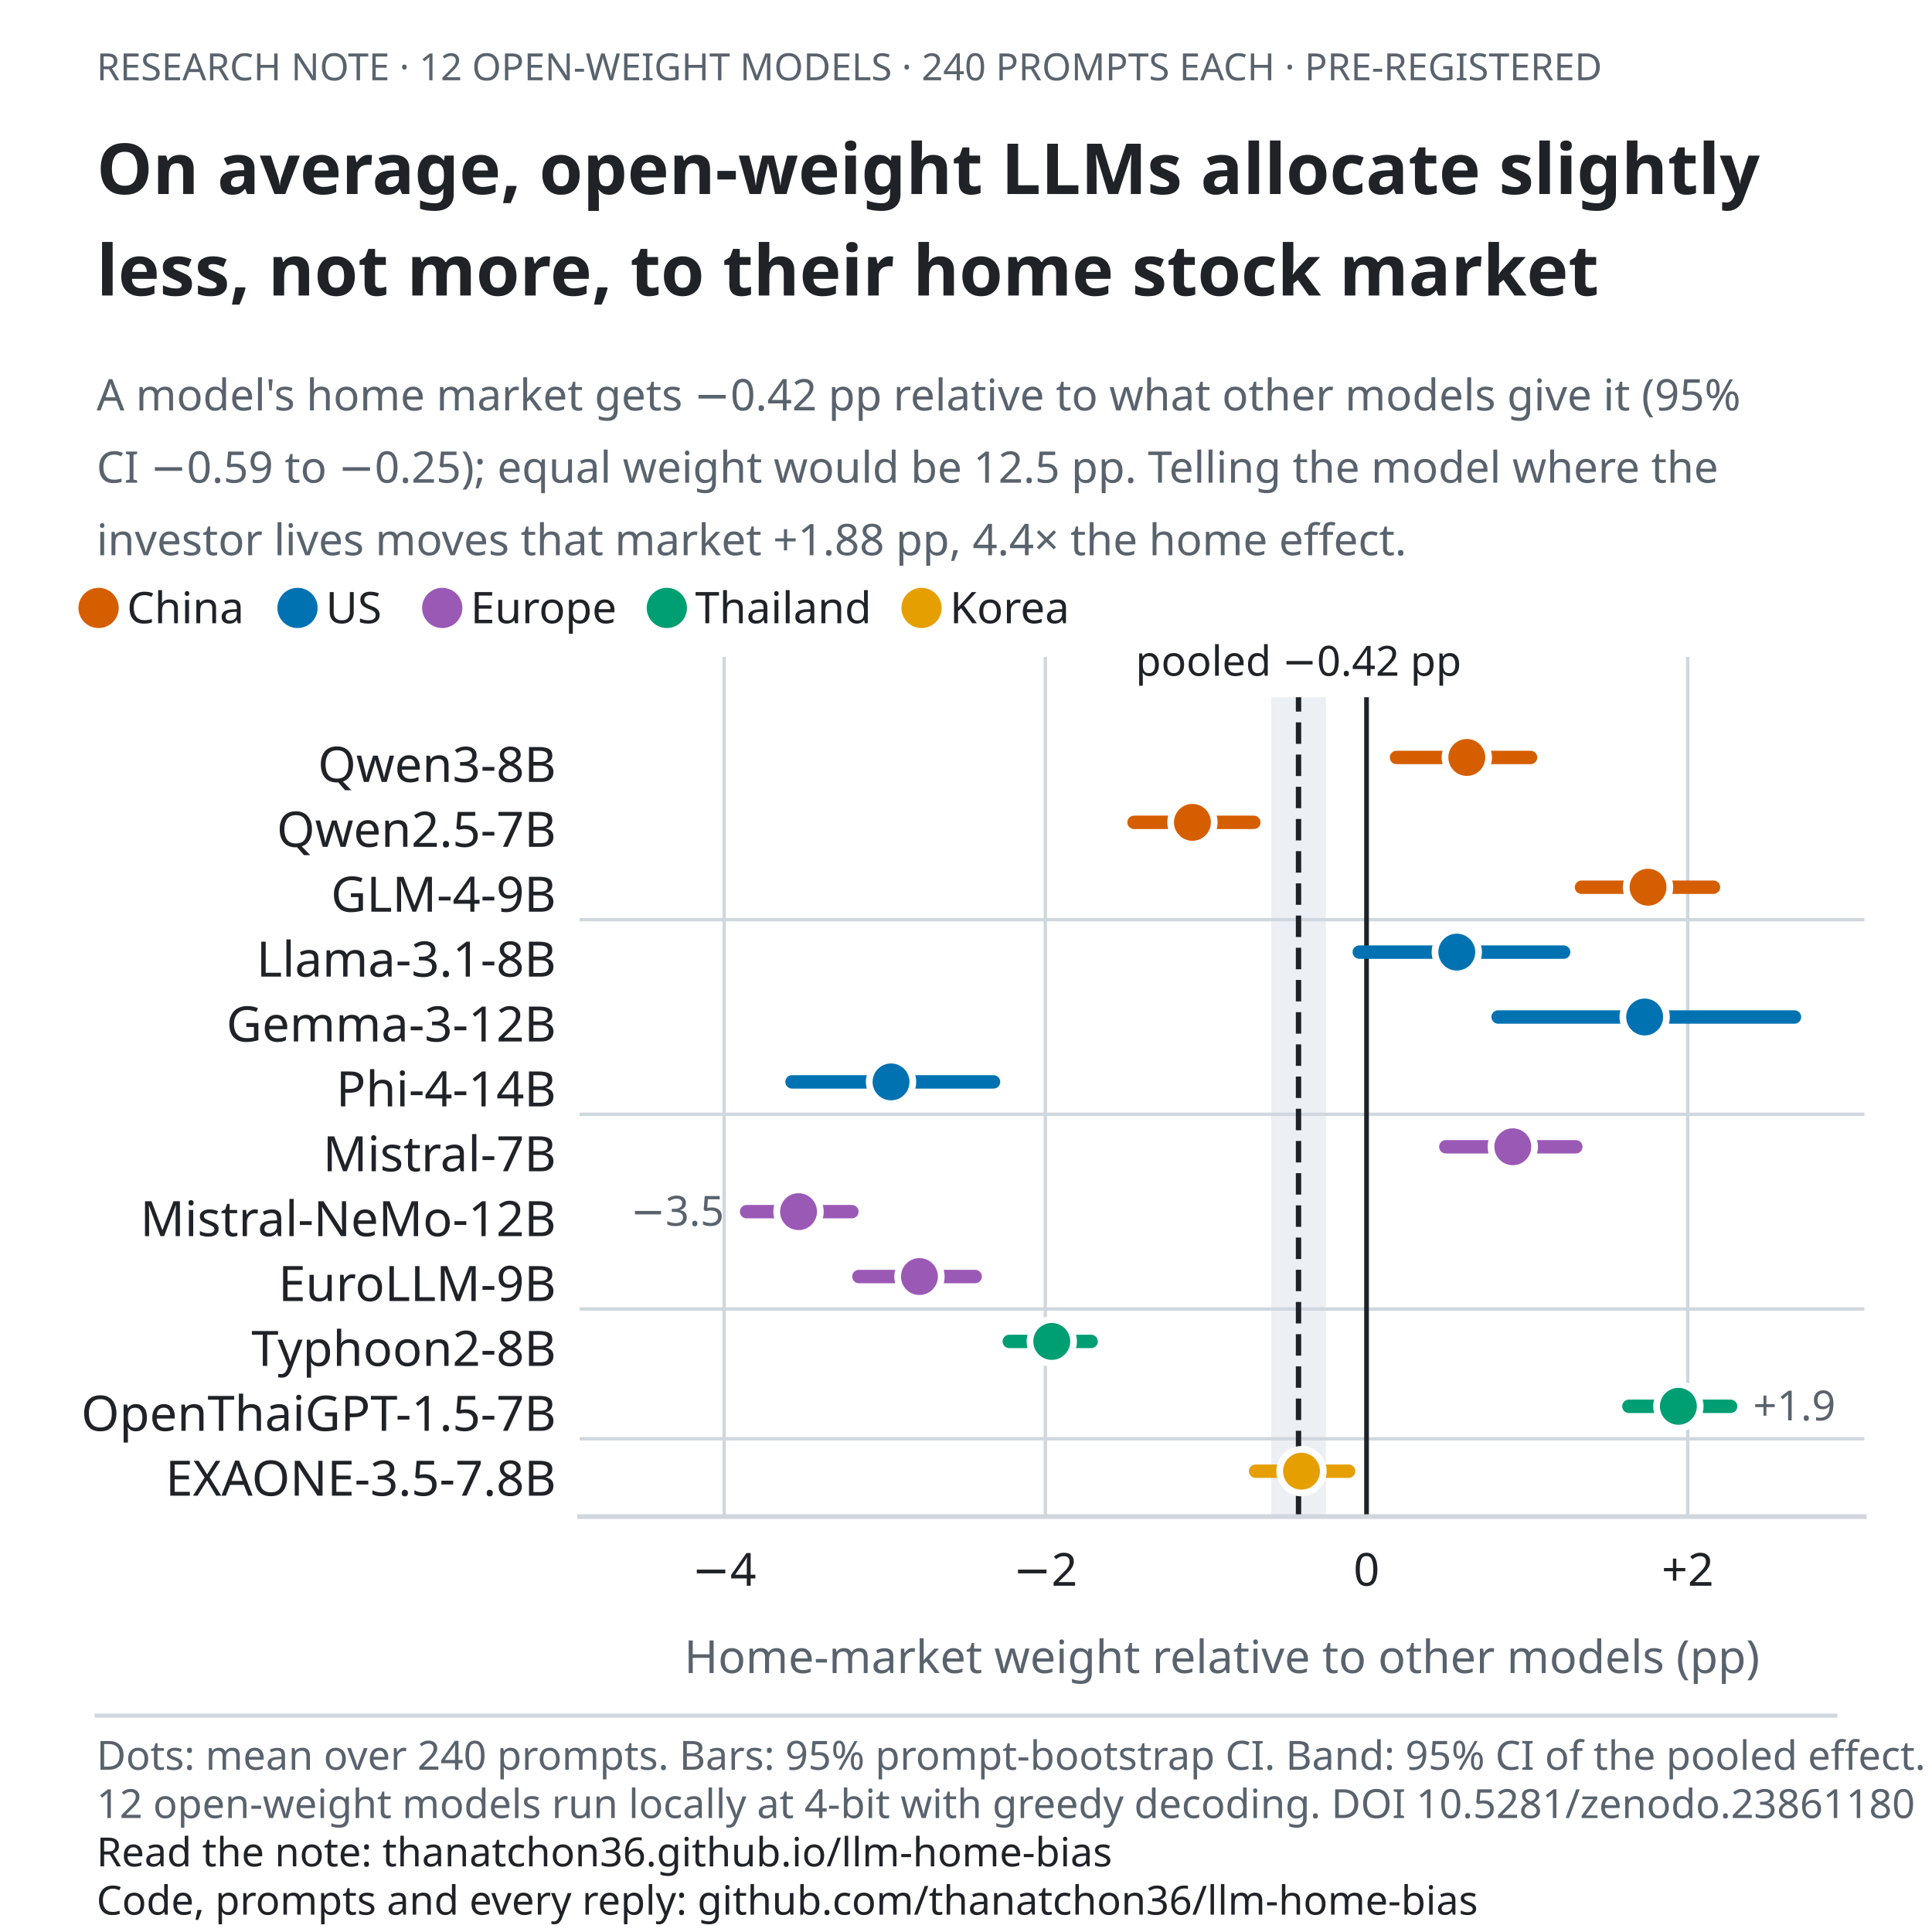
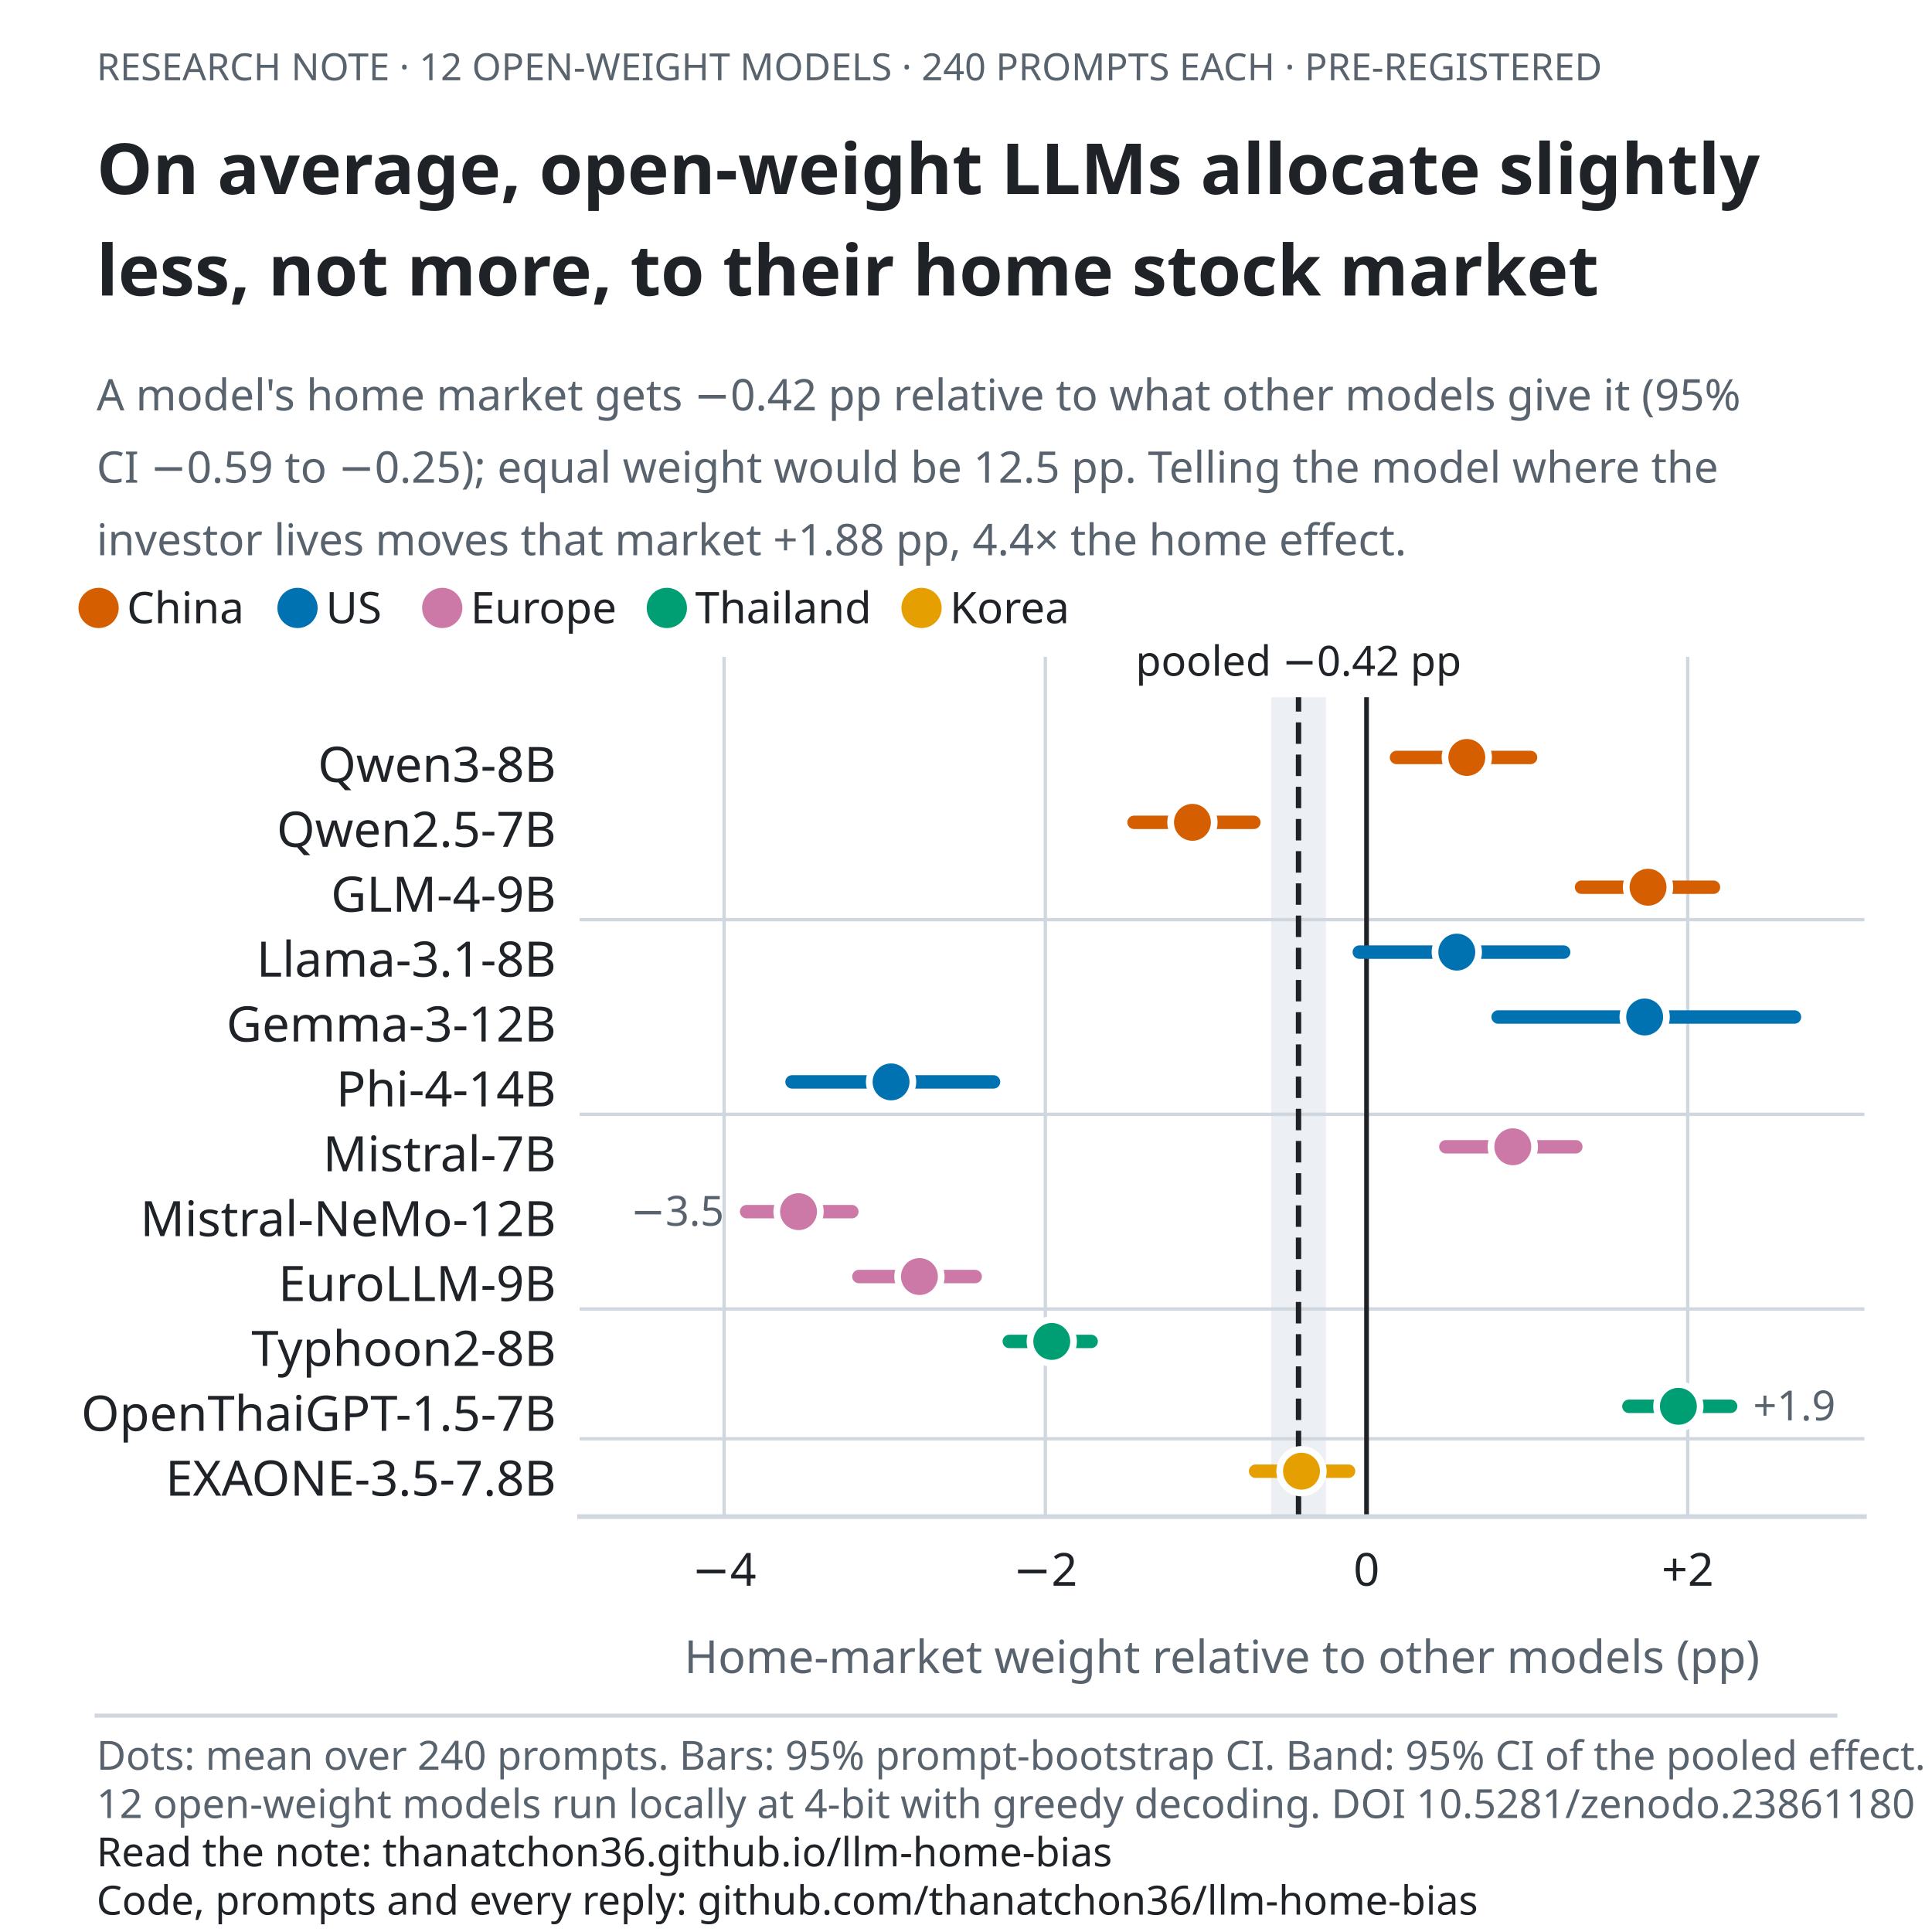
<svg xmlns="http://www.w3.org/2000/svg" xmlns:xlink="http://www.w3.org/1999/xlink" width="288pt" height="288pt" viewBox="0 0 288 288" version="1.1">
  <defs>
    <style type="text/css">*{stroke-linejoin: round; stroke-linecap: butt}</style>
  </defs>
  <g id="figure_1">
    <g id="patch_1">
      <path d="M 0 288  L 288 288  L 288 0  L 0 0  z " style="fill: #ffffff" />
    </g>
    <g id="axes_1">
      <g id="patch_2">
        <path d="M 86.4 226.08  L 277.92 226.08  L 277.92 97.92  L 86.4 97.92  z " style="fill: #ffffff" />
      </g>
      <g id="patch_3">
        <path d="M 189.489 226.08  L 197.647 226.08  L 197.647 97.92  L 189.489 97.92  z " clip-path="url(#p9b16cb1e7e)" style="fill: #eceff3" />
      </g>
      <g id="line2d_1">
        <path d="M 86.4 137.093  L 277.92 137.093  " clip-path="url(#p9b16cb1e7e)" style="fill: none; stroke: #d0d7de; stroke-width: 0.5; stroke-linecap: square" />
      </g>
      <g id="line2d_2">
        <path d="M 86.4 166.111  L 277.92 166.111  " clip-path="url(#p9b16cb1e7e)" style="fill: none; stroke: #d0d7de; stroke-width: 0.5; stroke-linecap: square" />
      </g>
      <g id="line2d_3">
        <path d="M 86.4 195.128  L 277.92 195.128  " clip-path="url(#p9b16cb1e7e)" style="fill: none; stroke: #d0d7de; stroke-width: 0.5; stroke-linecap: square" />
      </g>
      <g id="line2d_4">
        <path d="M 86.4 214.473  L 277.92 214.473  " clip-path="url(#p9b16cb1e7e)" style="fill: none; stroke: #d0d7de; stroke-width: 0.5; stroke-linecap: square" />
      </g>
      <g id="matplotlib.axis_1">
        <g id="xtick_1">
          <g id="line2d_5">
            <path d="M 107.946 226.08  L 107.946 97.92  " clip-path="url(#p9b16cb1e7e)" style="fill: none; stroke: #d0d7de; stroke-width: 0.5; stroke-linecap: square" />
          </g>
          <g id="line2d_6" />
          <g id="text_1">
            <text style="font-size: 6.8px; font-family: 'Source Sans 3'; text-anchor: middle; fill: #1f2328" x="107.946" y="236.38" transform="rotate(-0 107.946 236.38)">−4</text>
          </g>
        </g>
        <g id="xtick_2">
          <g id="line2d_7">
            <path d="M 155.826 226.08  L 155.826 97.92  " clip-path="url(#p9b16cb1e7e)" style="fill: none; stroke: #d0d7de; stroke-width: 0.5; stroke-linecap: square" />
          </g>
          <g id="line2d_8" />
          <g id="text_2">
            <text style="font-size: 6.8px; font-family: 'Source Sans 3'; text-anchor: middle; fill: #1f2328" x="155.826" y="236.38" transform="rotate(-0 155.826 236.38)">−2</text>
          </g>
        </g>
        <g id="xtick_3">
          <g id="line2d_9">
            <path d="M 203.706 226.08  L 203.706 97.92  " clip-path="url(#p9b16cb1e7e)" style="fill: none; stroke: #d0d7de; stroke-width: 0.5; stroke-linecap: square" />
          </g>
          <g id="line2d_10" />
          <g id="text_3">
            <text style="font-size: 6.8px; font-family: 'Source Sans 3'; text-anchor: middle; fill: #1f2328" x="203.706" y="236.38" transform="rotate(-0 203.706 236.38)">0</text>
          </g>
        </g>
        <g id="xtick_4">
          <g id="line2d_11">
            <path d="M 251.586 226.08  L 251.586 97.92  " clip-path="url(#p9b16cb1e7e)" style="fill: none; stroke: #d0d7de; stroke-width: 0.5; stroke-linecap: square" />
          </g>
          <g id="line2d_12" />
          <g id="text_4">
            <text style="font-size: 6.8px; font-family: 'Source Sans 3'; text-anchor: middle; fill: #1f2328" x="251.586" y="236.38" transform="rotate(-0 251.586 236.38)">+2</text>
          </g>
        </g>
        <g id="text_5">
          <text style="font-size: 6.8px; font-family: 'Source Sans 3'; text-anchor: middle; fill: #59636e" x="182.16" y="249.397" transform="rotate(-0 182.16 249.3968)">Home-market weight relative to other models (pp)</text>
        </g>
      </g>
      <g id="matplotlib.axis_2">
        <g id="ytick_1">
          <g id="line2d_13" />
          <g id="text_6">
            <text style="font-size: 7.3px; font-family: 'Source Sans 3'; text-anchor: end; fill: #1f2328" x="82.9" y="116.562" transform="rotate(-0 82.9 116.5623)">Qwen3-8B</text>
          </g>
        </g>
        <g id="ytick_2">
          <g id="line2d_14" />
          <g id="text_7">
            <text style="font-size: 7.3px; font-family: 'Source Sans 3'; text-anchor: end; fill: #1f2328" x="82.9" y="126.235" transform="rotate(-0 82.9 126.2348)">Qwen2.5-7B</text>
          </g>
        </g>
        <g id="ytick_3">
          <g id="line2d_15" />
          <g id="text_8">
            <text style="font-size: 7.3px; font-family: 'Source Sans 3'; text-anchor: end; fill: #1f2328" x="82.9" y="135.907" transform="rotate(-0 82.9 135.9072)">GLM-4-9B</text>
          </g>
        </g>
        <g id="ytick_4">
          <g id="line2d_16" />
          <g id="text_9">
            <text style="font-size: 7.3px; font-family: 'Source Sans 3'; text-anchor: end; fill: #1f2328" x="82.9" y="145.58" transform="rotate(-0 82.9 145.5797)">Llama-3.1-8B</text>
          </g>
        </g>
        <g id="ytick_5">
          <g id="line2d_17" />
          <g id="text_10">
            <text style="font-size: 7.3px; font-family: 'Source Sans 3'; text-anchor: end; fill: #1f2328" x="82.9" y="155.252" transform="rotate(-0 82.9 155.2521)">Gemma-3-12B</text>
          </g>
        </g>
        <g id="ytick_6">
          <g id="line2d_18" />
          <g id="text_11">
            <text style="font-size: 7.3px; font-family: 'Source Sans 3'; text-anchor: end; fill: #1f2328" x="82.9" y="164.925" transform="rotate(-0 82.9 164.9246)">Phi-4-14B</text>
          </g>
        </g>
        <g id="ytick_7">
          <g id="line2d_19" />
          <g id="text_12">
            <text style="font-size: 7.3px; font-family: 'Source Sans 3'; text-anchor: end; fill: #1f2328" x="82.9" y="174.597" transform="rotate(-0 82.9 174.597)">Mistral-7B</text>
          </g>
        </g>
        <g id="ytick_8">
          <g id="line2d_20" />
          <g id="text_13">
            <text style="font-size: 7.3px; font-family: 'Source Sans 3'; text-anchor: end; fill: #1f2328" x="82.9" y="184.269" transform="rotate(-0 82.9 184.2695)">Mistral-NeMo-12B</text>
          </g>
        </g>
        <g id="ytick_9">
          <g id="line2d_21" />
          <g id="text_14">
            <text style="font-size: 7.3px; font-family: 'Source Sans 3'; text-anchor: end; fill: #1f2328" x="82.9" y="193.942" transform="rotate(-0 82.9 193.9419)">EuroLLM-9B</text>
          </g>
        </g>
        <g id="ytick_10">
          <g id="line2d_22" />
          <g id="text_15">
            <text style="font-size: 7.3px; font-family: 'Source Sans 3'; text-anchor: end; fill: #1f2328" x="82.9" y="203.614" transform="rotate(-0 82.9 203.6144)">Typhoon2-8B</text>
          </g>
        </g>
        <g id="ytick_11">
          <g id="line2d_23" />
          <g id="text_16">
            <text style="font-size: 7.3px; font-family: 'Source Sans 3'; text-anchor: end; fill: #1f2328" x="82.9" y="213.287" transform="rotate(-0 82.9 213.2868)">OpenThaiGPT-1.5-7B</text>
          </g>
        </g>
        <g id="ytick_12">
          <g id="line2d_24" />
          <g id="text_17">
            <text style="font-size: 7.3px; font-family: 'Source Sans 3'; text-anchor: end; fill: #1f2328" x="82.9" y="222.959" transform="rotate(-0 82.9 222.9593)">EXAONE-3.5-7.8B</text>
          </g>
        </g>
      </g>
      <g id="line2d_25">
        <path d="M 193.568 226.08  L 193.568 97.92  " clip-path="url(#p9b16cb1e7e)" style="fill: none; stroke-dasharray: 3.2,1.6; stroke-dashoffset: 0; stroke: #1f2328; stroke-width: 0.8" />
      </g>
      <g id="line2d_26">
        <path d="M 203.706 226.08  L 203.706 97.92  " clip-path="url(#p9b16cb1e7e)" style="fill: none; stroke: #1f2328; stroke-width: 0.7; stroke-linecap: square" />
      </g>
      <g id="patch_4">
        <path d="M 86.4 226.08  L 277.92 226.08  " style="fill: none; stroke: #d0d7de; stroke-width: 0.7; stroke-linejoin: miter; stroke-linecap: square" />
      </g>
      <g id="line2d_27">
        <path d="M 208.176 112.912  L 228.156 112.912  " clip-path="url(#p9b16cb1e7e)" style="fill: none; stroke: #d55e00; stroke-width: 2; stroke-linecap: round" />
      </g>
      <g id="line2d_28">
        <path d="M 169.053 122.585  L 186.903 122.585  " clip-path="url(#p9b16cb1e7e)" style="fill: none; stroke: #d55e00; stroke-width: 2; stroke-linecap: round" />
      </g>
      <g id="line2d_29">
        <path d="M 235.757 132.257  L 255.426 132.257  " clip-path="url(#p9b16cb1e7e)" style="fill: none; stroke: #d55e00; stroke-width: 2; stroke-linecap: round" />
      </g>
      <g id="line2d_30">
        <path d="M 202.63 141.93  L 233.094 141.93  " clip-path="url(#p9b16cb1e7e)" style="fill: none; stroke: #0072b2; stroke-width: 2; stroke-linecap: round" />
      </g>
      <g id="line2d_31">
        <path d="M 223.325 151.602  L 267.499 151.602  " clip-path="url(#p9b16cb1e7e)" style="fill: none; stroke: #0072b2; stroke-width: 2; stroke-linecap: round" />
      </g>
      <g id="line2d_32">
        <path d="M 118.067 161.275  L 148.104 161.275  " clip-path="url(#p9b16cb1e7e)" style="fill: none; stroke: #0072b2; stroke-width: 2; stroke-linecap: round" />
      </g>
      <g id="line2d_33">
-         <path d="M 215.526 170.947  L 234.903 170.947  " clip-path="url(#p9b16cb1e7e)" style="fill: none; stroke: #9b59b6; stroke-width: 2; stroke-linecap: round" />
+         <path d="M 215.526 170.947  L 234.903 170.947  " clip-path="url(#p9b16cb1e7e)" style="fill: none; stroke: #cc79a7; stroke-width: 2; stroke-linecap: round" />
      </g>
      <g id="line2d_34">
-         <path d="M 111.297 180.619  L 126.984 180.619  " clip-path="url(#p9b16cb1e7e)" style="fill: none; stroke: #9b59b6; stroke-width: 2; stroke-linecap: round" />
+         <path d="M 111.297 180.619  L 126.984 180.619  " clip-path="url(#p9b16cb1e7e)" style="fill: none; stroke: #cc79a7; stroke-width: 2; stroke-linecap: round" />
      </g>
      <g id="line2d_35">
-         <path d="M 128.034 190.292  L 145.367 190.292  " clip-path="url(#p9b16cb1e7e)" style="fill: none; stroke: #9b59b6; stroke-width: 2; stroke-linecap: round" />
+         <path d="M 128.034 190.292  L 145.367 190.292  " clip-path="url(#p9b16cb1e7e)" style="fill: none; stroke: #cc79a7; stroke-width: 2; stroke-linecap: round" />
      </g>
      <g id="line2d_36">
        <path d="M 150.455 199.964  L 162.652 199.964  " clip-path="url(#p9b16cb1e7e)" style="fill: none; stroke: #009e73; stroke-width: 2; stroke-linecap: round" />
      </g>
      <g id="line2d_37">
        <path d="M 242.817 209.637  L 257.982 209.637  " clip-path="url(#p9b16cb1e7e)" style="fill: none; stroke: #009e73; stroke-width: 2; stroke-linecap: round" />
      </g>
      <g id="line2d_38">
        <path d="M 187.17 219.309  L 201.031 219.309  " clip-path="url(#p9b16cb1e7e)" style="fill: none; stroke: #e69f00; stroke-width: 2; stroke-linecap: round" />
      </g>
      <g id="text_18">
        <text style="font-size: 6.2px; font-family: 'Source Sans 3'; text-anchor: start; fill: #59636e" x="261.333" y="211.726" transform="rotate(-0 261.3334 211.7262)">+1.9</text>
      </g>
      <g id="text_19">
        <text style="font-size: 6.2px; font-family: 'Source Sans 3'; text-anchor: end; fill: #59636e" x="107.946" y="182.709" transform="rotate(-0 107.9457 182.7089)">−3.5</text>
      </g>
      <g id="line2d_39">
        <defs>
          <path id="m3941180b55" d="M 0 3.25  C 0.862 3.25 1.689 2.908 2.298 2.298  C 2.908 1.689 3.25 0.862 3.25 0  C 3.25 -0.862 2.908 -1.689 2.298 -2.298  C 1.689 -2.908 0.862 -3.25 0 -3.25  C -0.862 -3.25 -1.689 -2.908 -2.298 -2.298  C -2.908 -1.689 -3.25 -0.862 -3.25 0  C -3.25 0.862 -2.908 1.689 -2.298 2.298  C -1.689 2.908 -0.862 3.25 0 3.25  z " style="stroke: #ffffff" />
        </defs>
        <g clip-path="url(#p9b16cb1e7e)">
          <use xlink:href="#m3941180b55" x="218.655" y="112.912" style="fill: #d55e00; stroke: #ffffff" />
        </g>
      </g>
      <g id="line2d_40">
        <g clip-path="url(#p9b16cb1e7e)">
          <use xlink:href="#m3941180b55" x="177.754" y="122.585" style="fill: #d55e00; stroke: #ffffff" />
        </g>
      </g>
      <g id="line2d_41">
        <g clip-path="url(#p9b16cb1e7e)">
          <use xlink:href="#m3941180b55" x="245.67" y="132.257" style="fill: #d55e00; stroke: #ffffff" />
        </g>
      </g>
      <g id="line2d_42">
        <defs>
          <path id="m24a594dd19" d="M 0 3.25  C 0.862 3.25 1.689 2.908 2.298 2.298  C 2.908 1.689 3.25 0.862 3.25 0  C 3.25 -0.862 2.908 -1.689 2.298 -2.298  C 1.689 -2.908 0.862 -3.25 0 -3.25  C -0.862 -3.25 -1.689 -2.908 -2.298 -2.298  C -2.908 -1.689 -3.25 -0.862 -3.25 0  C -3.25 0.862 -2.908 1.689 -2.298 2.298  C -1.689 2.908 -0.862 3.25 0 3.25  z " style="stroke: #ffffff" />
        </defs>
        <g clip-path="url(#p9b16cb1e7e)">
          <use xlink:href="#m24a594dd19" x="217.162" y="141.93" style="fill: #0072b2; stroke: #ffffff" />
        </g>
      </g>
      <g id="line2d_43">
        <g clip-path="url(#p9b16cb1e7e)">
          <use xlink:href="#m24a594dd19" x="245.166" y="151.602" style="fill: #0072b2; stroke: #ffffff" />
        </g>
      </g>
      <g id="line2d_44">
        <g clip-path="url(#p9b16cb1e7e)">
          <use xlink:href="#m24a594dd19" x="132.828" y="161.275" style="fill: #0072b2; stroke: #ffffff" />
        </g>
      </g>
      <g id="line2d_45">
        <defs>
-           <path id="mcb2e64cd0e" d="M 0 3.25  C 0.862 3.25 1.689 2.908 2.298 2.298  C 2.908 1.689 3.25 0.862 3.25 0  C 3.25 -0.862 2.908 -1.689 2.298 -2.298  C 1.689 -2.908 0.862 -3.25 0 -3.25  C -0.862 -3.25 -1.689 -2.908 -2.298 -2.298  C -2.908 -1.689 -3.25 -0.862 -3.25 0  C -3.25 0.862 -2.908 1.689 -2.298 2.298  C -1.689 2.908 -0.862 3.25 0 3.25  z " style="stroke: #ffffff" />
-         </defs>
-         <g clip-path="url(#p9b16cb1e7e)">
-           <use xlink:href="#mcb2e64cd0e" x="225.51" y="170.947" style="fill: #9b59b6; stroke: #ffffff" />
+           <path id="m2a9446614b" d="M 0 3.25  C 0.862 3.25 1.689 2.908 2.298 2.298  C 2.908 1.689 3.25 0.862 3.25 0  C 3.25 -0.862 2.908 -1.689 2.298 -2.298  C 1.689 -2.908 0.862 -3.25 0 -3.25  C -0.862 -3.25 -1.689 -2.908 -2.298 -2.298  C -2.908 -1.689 -3.25 -0.862 -3.25 0  C -3.25 0.862 -2.908 1.689 -2.298 2.298  C -1.689 2.908 -0.862 3.25 0 3.25  z " style="stroke: #ffffff" />
+         </defs>
+         <g clip-path="url(#p9b16cb1e7e)">
+           <use xlink:href="#m2a9446614b" x="225.51" y="170.947" style="fill: #cc79a7; stroke: #ffffff" />
        </g>
      </g>
      <g id="line2d_46">
        <g clip-path="url(#p9b16cb1e7e)">
-           <use xlink:href="#mcb2e64cd0e" x="119.037" y="180.619" style="fill: #9b59b6; stroke: #ffffff" />
+           <use xlink:href="#m2a9446614b" x="119.037" y="180.619" style="fill: #cc79a7; stroke: #ffffff" />
        </g>
      </g>
      <g id="line2d_47">
        <g clip-path="url(#p9b16cb1e7e)">
-           <use xlink:href="#mcb2e64cd0e" x="137.06" y="190.292" style="fill: #9b59b6; stroke: #ffffff" />
+           <use xlink:href="#m2a9446614b" x="137.06" y="190.292" style="fill: #cc79a7; stroke: #ffffff" />
        </g>
      </g>
      <g id="line2d_48">
        <defs>
          <path id="m935e5f5d09" d="M 0 3.25  C 0.862 3.25 1.689 2.908 2.298 2.298  C 2.908 1.689 3.25 0.862 3.25 0  C 3.25 -0.862 2.908 -1.689 2.298 -2.298  C 1.689 -2.908 0.862 -3.25 0 -3.25  C -0.862 -3.25 -1.689 -2.908 -2.298 -2.298  C -2.908 -1.689 -3.25 -0.862 -3.25 0  C -3.25 0.862 -2.908 1.689 -2.298 2.298  C -1.689 2.908 -0.862 3.25 0 3.25  z " style="stroke: #ffffff" />
        </defs>
        <g clip-path="url(#p9b16cb1e7e)">
          <use xlink:href="#m935e5f5d09" x="156.785" y="199.964" style="fill: #009e73; stroke: #ffffff" />
        </g>
      </g>
      <g id="line2d_49">
        <g clip-path="url(#p9b16cb1e7e)">
          <use xlink:href="#m935e5f5d09" x="250.194" y="209.637" style="fill: #009e73; stroke: #ffffff" />
        </g>
      </g>
      <g id="line2d_50">
        <defs>
          <path id="m18e3f45e30" d="M 0 3.25  C 0.862 3.25 1.689 2.908 2.298 2.298  C 2.908 1.689 3.25 0.862 3.25 0  C 3.25 -0.862 2.908 -1.689 2.298 -2.298  C 1.689 -2.908 0.862 -3.25 0 -3.25  C -0.862 -3.25 -1.689 -2.908 -2.298 -2.298  C -2.908 -1.689 -3.25 -0.862 -3.25 0  C -3.25 0.862 -2.908 1.689 -2.298 2.298  C -1.689 2.908 -0.862 3.25 0 3.25  z " style="stroke: #ffffff" />
        </defs>
        <g clip-path="url(#p9b16cb1e7e)">
          <use xlink:href="#m18e3f45e30" x="194.012" y="219.309" style="fill: #e69f00; stroke: #ffffff" />
        </g>
      </g>
      <g id="text_20">
        <g id="patch_5">
          <path d="M 171.644 103.934  L 215.492 103.934  L 215.492 93.357  L 171.644 93.357  z " style="fill: #ffffff" />
        </g>
        <text style="font-size: 6.2px; font-family: 'Source Sans 3'; text-anchor: middle; fill: #1f2328" x="193.568" y="100.735" transform="rotate(-0 193.5678 100.735)">pooled −0.42 pp</text>
      </g>
    </g>
    <g id="line2d_51">
      <path d="M 14.4 255.744  L 273.6 255.744  " style="fill: none; stroke: #d0d7de; stroke-width: 0.6; stroke-linecap: square" />
    </g>
    <g id="text_21">
      <text style="font-size: 5.6px; font-family: 'Source Sans 3'; text-anchor: start; fill: #59636e" x="14.4" y="11.967" transform="rotate(-0 14.4 11.9672)">RESEARCH NOTE  ·  12 OPEN-WEIGHT MODELS  ·  240 PROMPTS EACH  ·  PRE-REGISTERED</text>
    </g>
    <g id="text_22">
      <text style="font-weight: 700; font-size: 10.5px; font-family: 'Source Sans 3'; fill: #1f2328" transform="translate(14.4 28.92658)">On average, open-weight LLMs allocate slightly</text>
      <text style="font-weight: 700; font-size: 10.5px; font-family: 'Source Sans 3'; fill: #1f2328" transform="translate(14.4 44.05202)">less, not more, to their home stock market</text>
    </g>
    <g id="text_23">
      <text style="font-size: 6.5px; font-family: 'Source Sans 3'; fill: #59636e" transform="translate(14.4 61.18177)">A model's home market gets −0.42 pp relative to what other models give it (95%</text>
      <text style="font-size: 6.5px; font-family: 'Source Sans 3'; fill: #59636e" transform="translate(14.4 71.95552)">CI −0.59 to −0.25); equal weight would be 12.5 pp. Telling the model where the</text>
      <text style="font-size: 6.5px; font-family: 'Source Sans 3'; fill: #59636e" transform="translate(14.4 82.76533)">investor lives moves that market +1.88 pp, 4.4× the home effect.</text>
    </g>
    <g id="text_24">
      <text style="font-size: 6px; font-family: 'Source Sans 3'; text-anchor: start; fill: #59636e" x="14.4" y="263.814" transform="rotate(-0 14.4 263.814)">Dots: mean over 240 prompts. Bars: 95% prompt-bootstrap CI. Band: 95% CI of the pooled effect.</text>
    </g>
    <g id="text_25">
      <text style="font-size: 6px; font-family: 'Source Sans 3'; text-anchor: start; fill: #59636e" x="14.4" y="271.014" transform="rotate(-0 14.4 271.014)">12 open-weight models run locally at 4-bit with greedy decoding.  DOI 10.5281/zenodo.23861180</text>
    </g>
    <g id="text_26">
      <text style="font-size: 6px; font-family: 'Source Sans 3'; text-anchor: start; fill: #1f2328" x="14.4" y="278.214" transform="rotate(-0 14.4 278.214)">Read the note: thanatchon36.github.io/llm-home-bias</text>
    </g>
    <g id="text_27">
      <text style="font-size: 6px; font-family: 'Source Sans 3'; text-anchor: start; fill: #1f2328" x="14.4" y="285.414" transform="rotate(-0 14.4 285.414)">Code, prompts and every reply: github.com/thanatchon36/llm-home-bias</text>
    </g>
    <g id="legend_1">
      <g id="line2d_52">
        <defs>
          <path id="m881bf63ca3" d="M 0 2.5  C 0.663 2.5 1.299 2.237 1.768 1.768  C 2.237 1.299 2.5 0.663 2.5 0  C 2.5 -0.663 2.237 -1.299 1.768 -1.768  C 1.299 -2.237 0.663 -2.5 0 -2.5  C -0.663 -2.5 -1.299 -2.237 -1.768 -1.768  C -2.237 -1.299 -2.5 -0.663 -2.5 0  C -2.5 0.663 -2.237 1.299 -1.768 1.768  C -1.299 2.237 -0.663 2.5 0 2.5  z " style="stroke: #d55e00" />
        </defs>
        <g>
          <use xlink:href="#m881bf63ca3" x="14.696" y="90.625" style="fill: #d55e00; stroke: #d55e00" />
        </g>
      </g>
      <g id="text_28">
        <text style="font-size: 6.5px; font-family: 'Source Sans 3'; text-anchor: start; fill: #1f2328" x="18.921" y="92.9" transform="rotate(-0 18.921 92.9)">China</text>
      </g>
      <g id="line2d_53">
        <defs>
          <path id="m1a97cc3a1d" d="M 0 2.5  C 0.663 2.5 1.299 2.237 1.768 1.768  C 2.237 1.299 2.5 0.663 2.5 0  C 2.5 -0.663 2.237 -1.299 1.768 -1.768  C 1.299 -2.237 0.663 -2.5 0 -2.5  C -0.663 -2.5 -1.299 -2.237 -1.768 -1.768  C -2.237 -1.299 -2.5 -0.663 -2.5 0  C -2.5 0.663 -2.237 1.299 -1.768 1.768  C -1.299 2.237 -0.663 2.5 0 2.5  z " style="stroke: #0072b2" />
        </defs>
        <g>
          <use xlink:href="#m1a97cc3a1d" x="44.349" y="90.625" style="fill: #0072b2; stroke: #0072b2" />
        </g>
      </g>
      <g id="text_29">
        <text style="font-size: 6.5px; font-family: 'Source Sans 3'; text-anchor: start; fill: #1f2328" x="48.574" y="92.9" transform="rotate(-0 48.5742 92.9)">US</text>
      </g>
      <g id="line2d_54">
        <defs>
-           <path id="me21663f8da" d="M 0 2.5  C 0.663 2.5 1.299 2.237 1.768 1.768  C 2.237 1.299 2.5 0.663 2.5 0  C 2.5 -0.663 2.237 -1.299 1.768 -1.768  C 1.299 -2.237 0.663 -2.5 0 -2.5  C -0.663 -2.5 -1.299 -2.237 -1.768 -1.768  C -2.237 -1.299 -2.5 -0.663 -2.5 0  C -2.5 0.663 -2.237 1.299 -1.768 1.768  C -1.299 2.237 -0.663 2.5 0 2.5  z " style="stroke: #9b59b6" />
-         </defs>
-         <g>
-           <use xlink:href="#me21663f8da" x="65.923" y="90.625" style="fill: #9b59b6; stroke: #9b59b6" />
+           <path id="m0af8de71cf" d="M 0 2.5  C 0.663 2.5 1.299 2.237 1.768 1.768  C 2.237 1.299 2.5 0.663 2.5 0  C 2.5 -0.663 2.237 -1.299 1.768 -1.768  C 1.299 -2.237 0.663 -2.5 0 -2.5  C -0.663 -2.5 -1.299 -2.237 -1.768 -1.768  C -2.237 -1.299 -2.5 -0.663 -2.5 0  C -2.5 0.663 -2.237 1.299 -1.768 1.768  C -1.299 2.237 -0.663 2.5 0 2.5  z " style="stroke: #cc79a7" />
+         </defs>
+         <g>
+           <use xlink:href="#m0af8de71cf" x="65.923" y="90.625" style="fill: #cc79a7; stroke: #cc79a7" />
        </g>
      </g>
      <g id="text_30">
        <text style="font-size: 6.5px; font-family: 'Source Sans 3'; text-anchor: start; fill: #1f2328" x="70.148" y="92.9" transform="rotate(-0 70.14811 92.9)">Europe</text>
      </g>
      <g id="line2d_55">
        <defs>
          <path id="m6fb6c37ac6" d="M 0 2.5  C 0.663 2.5 1.299 2.237 1.768 1.768  C 2.237 1.299 2.5 0.663 2.5 0  C 2.5 -0.663 2.237 -1.299 1.768 -1.768  C 1.299 -2.237 0.663 -2.5 0 -2.5  C -0.663 -2.5 -1.299 -2.237 -1.768 -1.768  C -2.237 -1.299 -2.5 -0.663 -2.5 0  C -2.5 0.663 -2.237 1.299 -1.768 1.768  C -1.299 2.237 -0.663 2.5 0 2.5  z " style="stroke: #009e73" />
        </defs>
        <g>
          <use xlink:href="#m6fb6c37ac6" x="99.405" y="90.625" style="fill: #009e73; stroke: #009e73" />
        </g>
      </g>
      <g id="text_31">
        <text style="font-size: 6.5px; font-family: 'Source Sans 3'; text-anchor: start; fill: #1f2328" x="103.63" y="92.9" transform="rotate(-0 103.6302 92.9)">Thailand</text>
      </g>
      <g id="line2d_56">
        <defs>
          <path id="mf01bb1fedf" d="M 0 2.5  C 0.663 2.5 1.299 2.237 1.768 1.768  C 2.237 1.299 2.5 0.663 2.5 0  C 2.5 -0.663 2.237 -1.299 1.768 -1.768  C 1.299 -2.237 0.663 -2.5 0 -2.5  C -0.663 -2.5 -1.299 -2.237 -1.768 -1.768  C -2.237 -1.299 -2.5 -0.663 -2.5 0  C -2.5 0.663 -2.237 1.299 -1.768 1.768  C -1.299 2.237 -0.663 2.5 0 2.5  z " style="stroke: #e69f00" />
        </defs>
        <g>
          <use xlink:href="#mf01bb1fedf" x="137.372" y="90.625" style="fill: #e69f00; stroke: #e69f00" />
        </g>
      </g>
      <g id="text_32">
        <text style="font-size: 6.5px; font-family: 'Source Sans 3'; text-anchor: start; fill: #1f2328" x="141.597" y="92.9" transform="rotate(-0 141.5973 92.9)">Korea</text>
      </g>
    </g>
  </g>
  <defs>
    <clipPath id="p9b16cb1e7e">
      <rect x="86.4" y="97.92" width="191.52" height="128.16" />
    </clipPath>
  </defs>
</svg>
